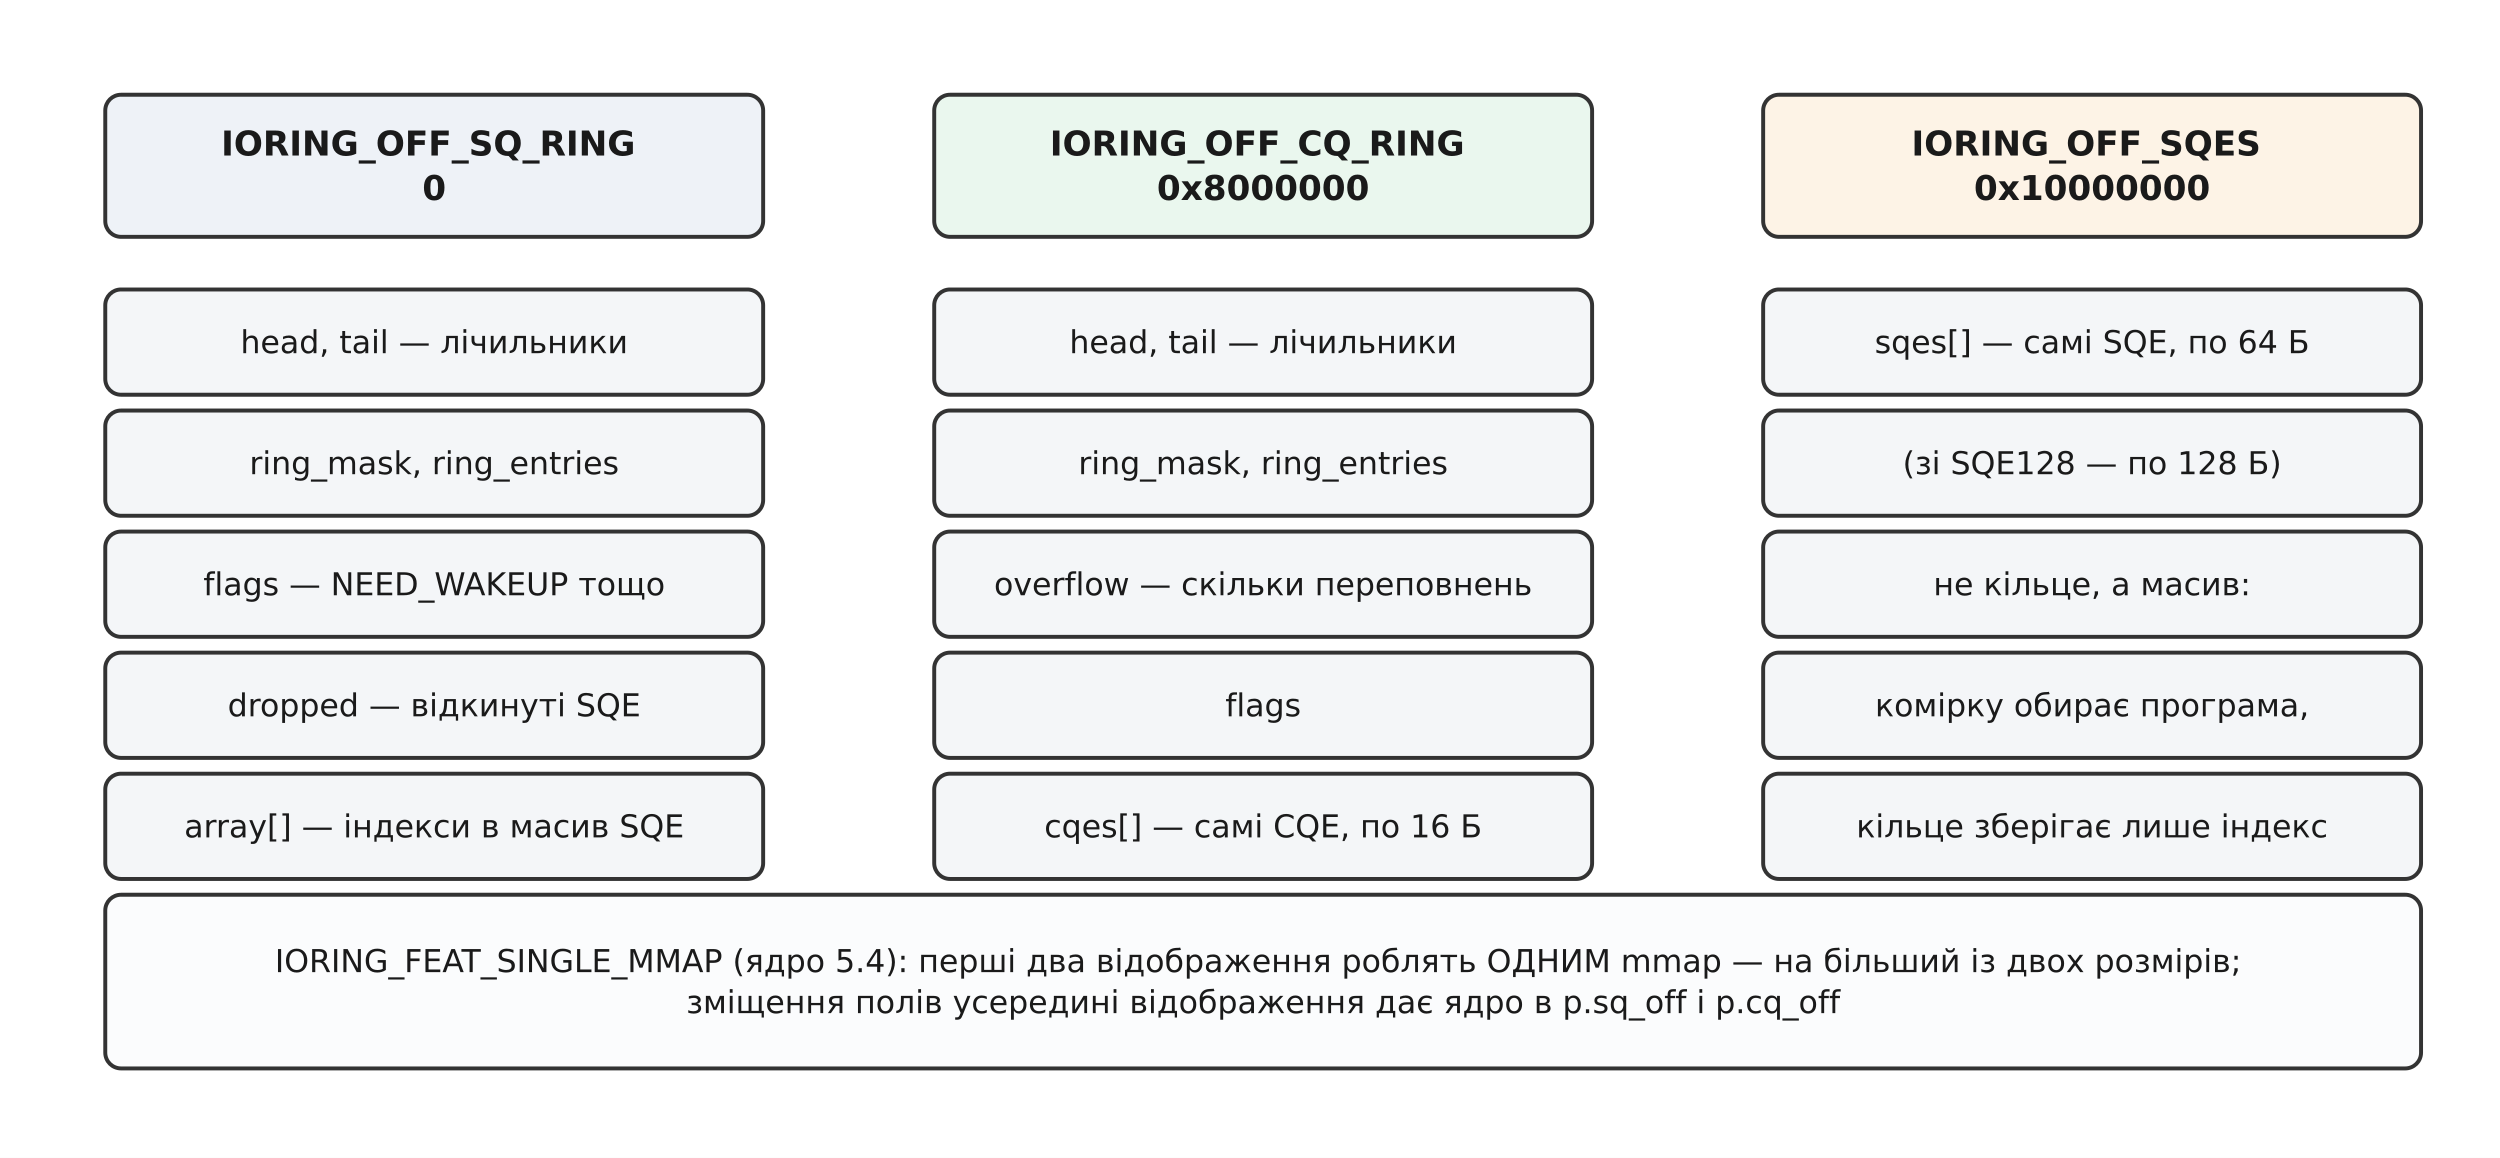
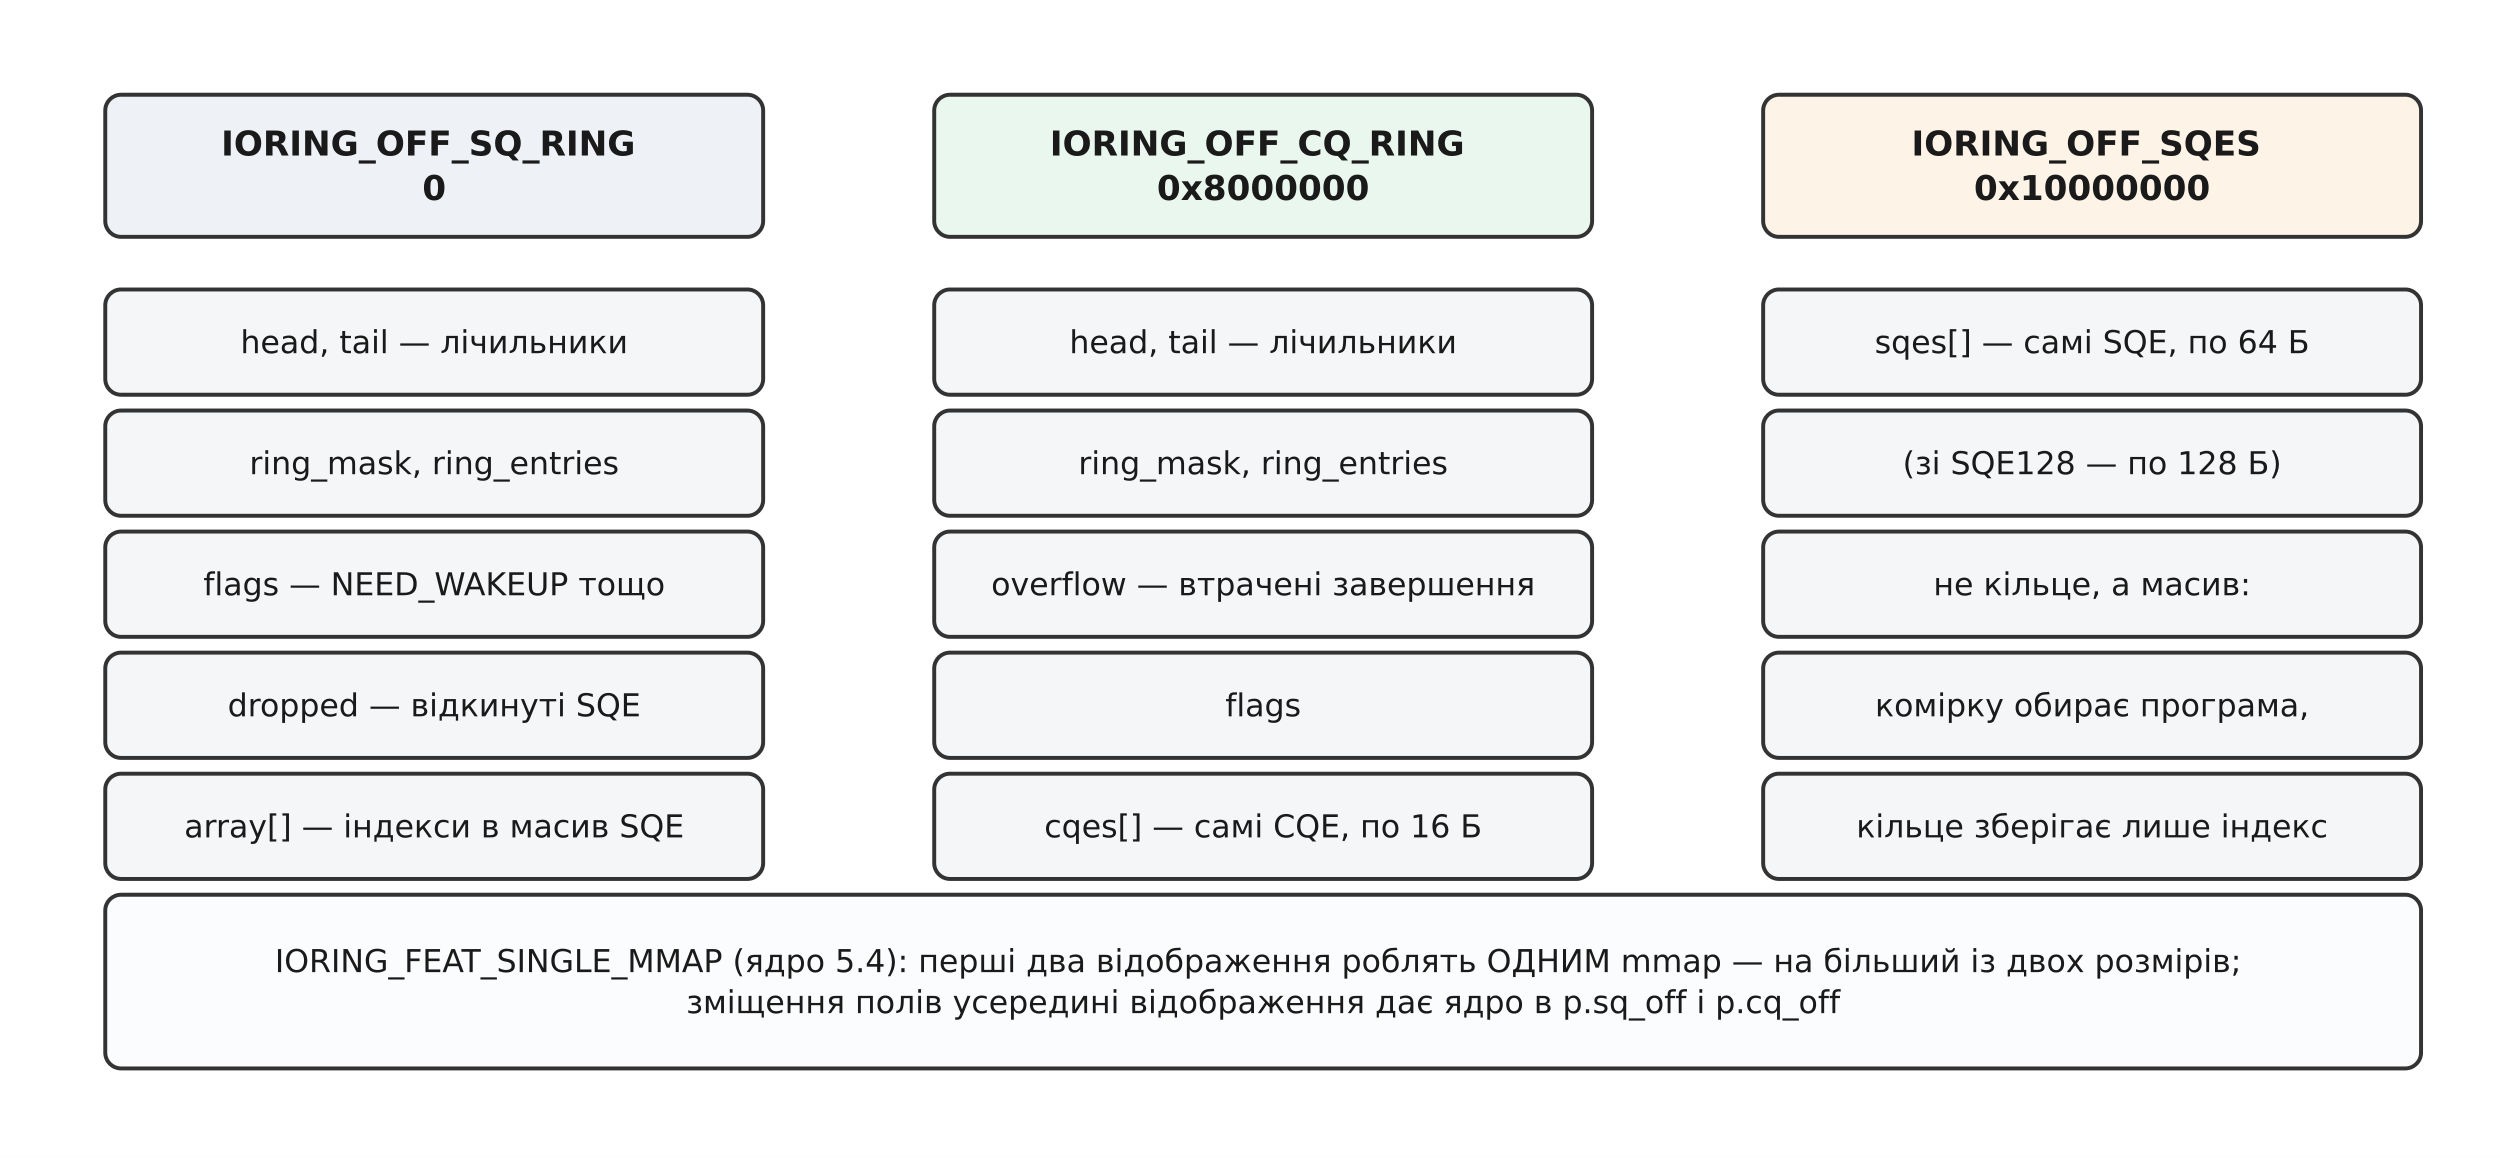
<svg xmlns="http://www.w3.org/2000/svg" viewBox="-10 -10 950 440" font-family="'Segoe UI', 'DejaVu Sans', Arial, sans-serif">
  <rect x="-10" y="-10" width="950" height="440" fill="#ffffff" />
  <defs>
    <marker id="arrow" viewBox="0 0 10 10" refX="9" refY="5" markerWidth="7" markerHeight="7" orient="auto-start-reverse">
      <path d="M0 0 L10 5 L0 10 z" fill="#333333" />
    </marker>
  </defs>
  <rect x="30.0" y="26.0" width="250.0" height="54.0" rx="6" fill="#eef2f7" stroke="#333333" stroke-width="1.5" />
  <text x="155.0" y="49.1" font-family="'Segoe UI', 'DejaVu Sans', Arial, sans-serif" font-size="13" fill="#1a1a1a" text-anchor="middle" font-weight="700">
    <tspan x="155.0" dy="0.0">IORING_OFF_SQ_RING</tspan>
    <tspan x="155.0" dy="16.9">0</tspan>
  </text>
  <rect x="30.0" y="100.0" width="250.0" height="40.0" rx="6" fill="#f4f6f8" stroke="#333333" stroke-width="1.5" />
  <text x="155.0" y="124.2" font-family="'Segoe UI', 'DejaVu Sans', Arial, sans-serif" font-size="12" fill="#1a1a1a" text-anchor="middle">
    <tspan x="155.0" dy="0.0">head, tail — лічильники</tspan>
  </text>
  <rect x="30.0" y="146.0" width="250.0" height="40.0" rx="6" fill="#f4f6f8" stroke="#333333" stroke-width="1.5" />
  <text x="155.0" y="170.2" font-family="'Segoe UI', 'DejaVu Sans', Arial, sans-serif" font-size="12" fill="#1a1a1a" text-anchor="middle">
    <tspan x="155.0" dy="0.0">ring_mask, ring_entries</tspan>
  </text>
  <rect x="30.0" y="192.0" width="250.0" height="40.0" rx="6" fill="#f4f6f8" stroke="#333333" stroke-width="1.5" />
  <text x="155.0" y="216.2" font-family="'Segoe UI', 'DejaVu Sans', Arial, sans-serif" font-size="12" fill="#1a1a1a" text-anchor="middle">
    <tspan x="155.0" dy="0.0">flags — NEED_WAKEUP тощо</tspan>
  </text>
  <rect x="30.0" y="238.0" width="250.0" height="40.0" rx="6" fill="#f4f6f8" stroke="#333333" stroke-width="1.5" />
  <text x="155.0" y="262.2" font-family="'Segoe UI', 'DejaVu Sans', Arial, sans-serif" font-size="12" fill="#1a1a1a" text-anchor="middle">
    <tspan x="155.0" dy="0.0">dropped — відкинуті SQE</tspan>
  </text>
  <rect x="30.0" y="284.0" width="250.0" height="40.0" rx="6" fill="#f4f6f8" stroke="#333333" stroke-width="1.5" />
  <text x="155.0" y="308.2" font-family="'Segoe UI', 'DejaVu Sans', Arial, sans-serif" font-size="12" fill="#1a1a1a" text-anchor="middle">
    <tspan x="155.0" dy="0.0">array[] — індекси в масив SQE</tspan>
  </text>
  <rect x="345.0" y="26.0" width="250.0" height="54.0" rx="6" fill="#eaf7ee" stroke="#333333" stroke-width="1.5" />
  <text x="470.0" y="49.1" font-family="'Segoe UI', 'DejaVu Sans', Arial, sans-serif" font-size="13" fill="#1a1a1a" text-anchor="middle" font-weight="700">
    <tspan x="470.0" dy="0.0">IORING_OFF_CQ_RING</tspan>
    <tspan x="470.0" dy="16.9">0x8000000</tspan>
  </text>
  <rect x="345.0" y="100.0" width="250.0" height="40.0" rx="6" fill="#f4f6f8" stroke="#333333" stroke-width="1.5" />
  <text x="470.0" y="124.2" font-family="'Segoe UI', 'DejaVu Sans', Arial, sans-serif" font-size="12" fill="#1a1a1a" text-anchor="middle">
    <tspan x="470.0" dy="0.0">head, tail — лічильники</tspan>
  </text>
  <rect x="345.0" y="146.0" width="250.0" height="40.0" rx="6" fill="#f4f6f8" stroke="#333333" stroke-width="1.5" />
  <text x="470.0" y="170.2" font-family="'Segoe UI', 'DejaVu Sans', Arial, sans-serif" font-size="12" fill="#1a1a1a" text-anchor="middle">
    <tspan x="470.0" dy="0.0">ring_mask, ring_entries</tspan>
  </text>
  <rect x="345.0" y="192.0" width="250.0" height="40.0" rx="6" fill="#f4f6f8" stroke="#333333" stroke-width="1.5" />
  <text x="470.0" y="216.2" font-family="'Segoe UI', 'DejaVu Sans', Arial, sans-serif" font-size="12" fill="#1a1a1a" text-anchor="middle">
-     <tspan x="470.0" dy="0.0">overflow — скільки переповнень</tspan>
+     <tspan x="470.0" dy="0.0">overflow — втрачені завершення</tspan>
  </text>
  <rect x="345.0" y="238.0" width="250.0" height="40.0" rx="6" fill="#f4f6f8" stroke="#333333" stroke-width="1.5" />
  <text x="470.0" y="262.2" font-family="'Segoe UI', 'DejaVu Sans', Arial, sans-serif" font-size="12" fill="#1a1a1a" text-anchor="middle">
    <tspan x="470.0" dy="0.0">flags</tspan>
  </text>
  <rect x="345.0" y="284.0" width="250.0" height="40.0" rx="6" fill="#f4f6f8" stroke="#333333" stroke-width="1.5" />
  <text x="470.0" y="308.2" font-family="'Segoe UI', 'DejaVu Sans', Arial, sans-serif" font-size="12" fill="#1a1a1a" text-anchor="middle">
    <tspan x="470.0" dy="0.0">cqes[] — самі CQE, по 16 Б</tspan>
  </text>
  <rect x="660.0" y="26.0" width="250.0" height="54.0" rx="6" fill="#fdf3e6" stroke="#333333" stroke-width="1.5" />
  <text x="785.0" y="49.1" font-family="'Segoe UI', 'DejaVu Sans', Arial, sans-serif" font-size="13" fill="#1a1a1a" text-anchor="middle" font-weight="700">
    <tspan x="785.0" dy="0.0">IORING_OFF_SQES</tspan>
    <tspan x="785.0" dy="16.9">0x10000000</tspan>
  </text>
  <rect x="660.0" y="100.0" width="250.0" height="40.0" rx="6" fill="#f4f6f8" stroke="#333333" stroke-width="1.5" />
  <text x="785.0" y="124.2" font-family="'Segoe UI', 'DejaVu Sans', Arial, sans-serif" font-size="12" fill="#1a1a1a" text-anchor="middle">
    <tspan x="785.0" dy="0.0">sqes[] — самі SQE, по 64 Б</tspan>
  </text>
  <rect x="660.0" y="146.0" width="250.0" height="40.0" rx="6" fill="#f4f6f8" stroke="#333333" stroke-width="1.5" />
  <text x="785.0" y="170.2" font-family="'Segoe UI', 'DejaVu Sans', Arial, sans-serif" font-size="12" fill="#1a1a1a" text-anchor="middle">
    <tspan x="785.0" dy="0.0">(зі SQE128 — по 128 Б)</tspan>
  </text>
  <rect x="660.0" y="192.0" width="250.0" height="40.0" rx="6" fill="#f4f6f8" stroke="#333333" stroke-width="1.5" />
  <text x="785.0" y="216.2" font-family="'Segoe UI', 'DejaVu Sans', Arial, sans-serif" font-size="12" fill="#1a1a1a" text-anchor="middle">
    <tspan x="785.0" dy="0.0">не кільце, а масив:</tspan>
  </text>
  <rect x="660.0" y="238.0" width="250.0" height="40.0" rx="6" fill="#f4f6f8" stroke="#333333" stroke-width="1.5" />
  <text x="785.0" y="262.2" font-family="'Segoe UI', 'DejaVu Sans', Arial, sans-serif" font-size="12" fill="#1a1a1a" text-anchor="middle">
    <tspan x="785.0" dy="0.0">комірку обирає програма,</tspan>
  </text>
  <rect x="660.0" y="284.0" width="250.0" height="40.0" rx="6" fill="#f4f6f8" stroke="#333333" stroke-width="1.5" />
  <text x="785.0" y="308.2" font-family="'Segoe UI', 'DejaVu Sans', Arial, sans-serif" font-size="12" fill="#1a1a1a" text-anchor="middle">
    <tspan x="785.0" dy="0.0">кільце зберігає лише індекс</tspan>
  </text>
  <rect x="30.0" y="330.0" width="880.0" height="66.0" rx="6" fill="#fbfcfd" stroke="#333333" stroke-width="1.5" />
  <text x="470.0" y="359.4" font-family="'Segoe UI', 'DejaVu Sans', Arial, sans-serif" font-size="12" fill="#1a1a1a" text-anchor="middle">
    <tspan x="470.0" dy="0.0">IORING_FEAT_SINGLE_MMAP (ядро 5.4): перші два відображення роблять ОДНИМ mmap — на більший із двох розмірів;</tspan>
    <tspan x="470.0" dy="15.6">зміщення полів усередині відображення дає ядро в p.sq_off і p.cq_off</tspan>
  </text>
</svg>
